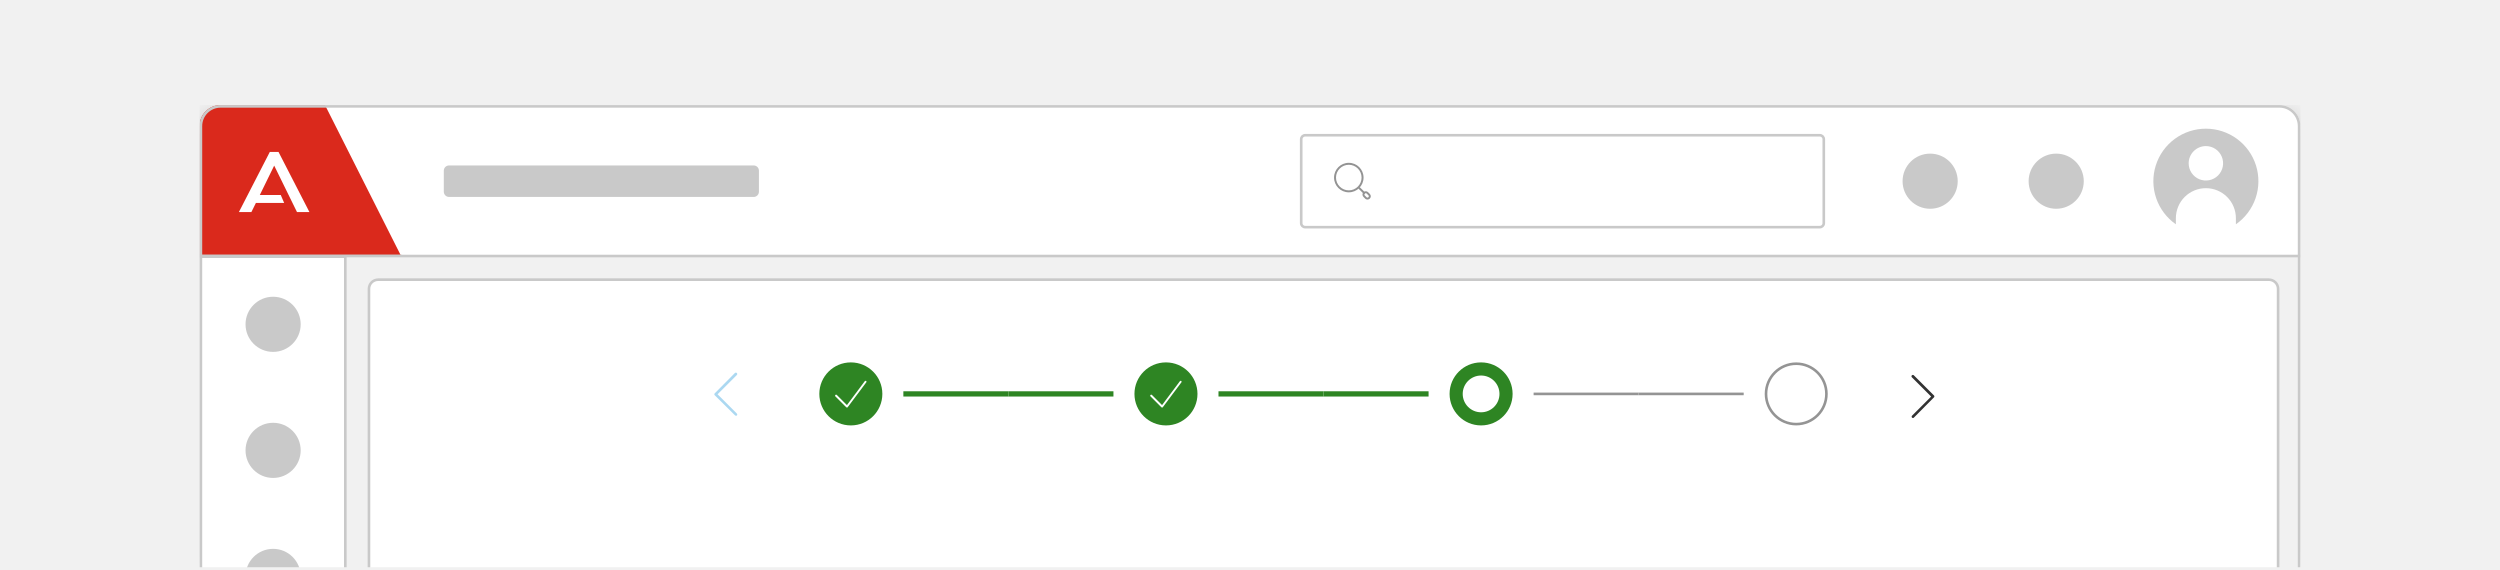
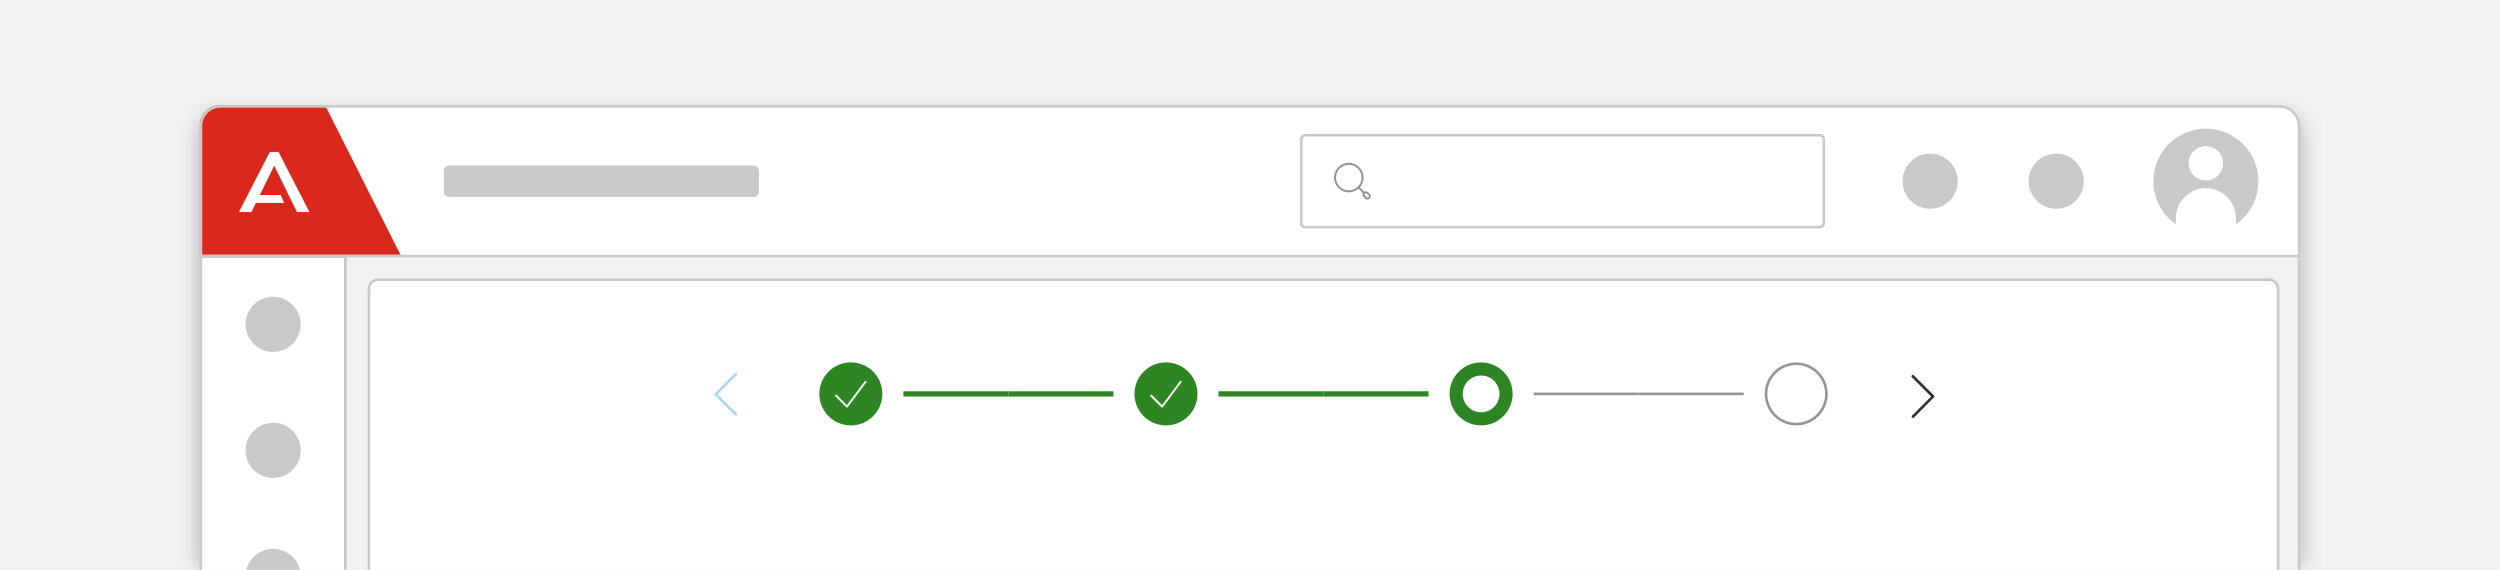
<svg xmlns="http://www.w3.org/2000/svg" width="952" height="217" viewBox="0 0 952 217" fill="none">
  <g clip-path="url(#clip0_9474_632715)">
    <rect width="952" height="217" fill="#F1F1F1" />
-     <g clip-path="url(#clip1_9474_632715)" filter="url(#filter0_d_9474_632715)">
-       <g clip-path="url(#clip2_9474_632715)">
+     <g filter="url(#filter0_d_9474_632715)">
+       <g clip-path="url(#clip1_9474_632715)">
        <g filter="url(#filter1_i_9474_632715)">
          <rect width="56" height="516" transform="translate(76 98)" fill="white" />
          <rect width="56" height="48" transform="translate(76 98)" fill="white" />
          <path d="M104 134C98.201 134 93.5 129.299 93.5 123.5C93.5 117.701 98.201 113 104 113C109.799 113 114.5 117.701 114.5 123.5C114.5 129.299 109.799 134 104 134Z" fill="#C9C9C9" />
          <rect width="56" height="48" transform="translate(76 146)" fill="white" />
          <path d="M104 182C98.201 182 93.5 177.299 93.5 171.5C93.5 165.701 98.201 161 104 161C109.799 161 114.5 165.701 114.5 171.5C114.5 177.299 109.799 182 104 182Z" fill="#C9C9C9" />
          <rect width="56" height="48" transform="translate(76 194)" fill="white" />
          <path d="M104 230C98.201 230 93.5 225.299 93.5 219.5C93.5 213.701 98.201 209 104 209C109.799 209 114.5 213.701 114.5 219.5C114.5 225.299 109.799 230 104 230Z" fill="#C9C9C9" />
        </g>
        <g filter="url(#filter2_i_9474_632715)">
          <rect width="800" height="58" transform="translate(76 40)" fill="white" />
          <path d="M76 40H123.759L153 98H76V40Z" fill="#DA291C" />
          <line x1="76" y1="97.5" x2="153" y2="97.5" stroke="#C9C9C9" />
          <path d="M98.938 74.254H106.911L108.21 77.28H97.444L95.723 80.764H90.965L102.754 57.845H106.05L117.839 80.764H113.098L104.41 63.062L98.938 74.254Z" fill="white" />
          <rect x="169" y="63" width="120" height="12" rx="2" fill="#C9C9C9" />
          <rect x="495.5" y="51.5" width="199" height="35" rx="1.5" fill="white" />
          <rect x="495.5" y="51.5" width="199" height="35" rx="1.5" stroke="#C9C9C9" />
          <path fill-rule="evenodd" clip-rule="evenodd" d="M513.62 62.749C510.93 62.749 508.749 64.93 508.749 67.62C508.749 70.31 510.93 72.491 513.62 72.491C516.31 72.491 518.491 70.31 518.491 67.62C518.491 64.93 516.31 62.749 513.62 62.749ZM508 67.62C508 64.516 510.516 62 513.62 62C516.724 62 519.24 64.516 519.24 67.62C519.24 70.724 516.724 73.24 513.62 73.24C510.516 73.24 508 70.724 508 67.62Z" fill="#939393" />
          <path fill-rule="evenodd" clip-rule="evenodd" d="M517.302 71.302C517.448 71.155 517.685 71.155 517.831 71.302L519.68 73.15C519.826 73.296 519.826 73.533 519.68 73.68C519.533 73.826 519.296 73.826 519.15 73.68L517.302 71.831C517.155 71.685 517.155 71.448 517.302 71.302Z" fill="#939393" />
          <path fill-rule="evenodd" clip-rule="evenodd" d="M520.449 73.73C520.245 73.526 519.933 73.526 519.73 73.73C519.526 73.933 519.526 74.245 519.73 74.449L520.379 75.098C520.386 75.105 520.392 75.112 520.399 75.119C520.538 75.282 520.882 75.314 521.098 75.098C521.302 74.895 521.302 74.582 521.098 74.379L520.449 73.73ZM519.2 73.2C519.696 72.704 520.483 72.704 520.979 73.2L521.628 73.849C522.124 74.345 522.124 75.132 521.628 75.628C521.148 76.108 520.302 76.143 519.84 75.619L519.2 74.979C518.704 74.483 518.704 73.696 519.2 73.2Z" fill="#939393" />
          <path d="M735 79.5C729.201 79.5 724.5 74.799 724.5 69C724.5 63.201 729.201 58.5 735 58.5C740.799 58.5 745.5 63.201 745.5 69C745.5 74.799 740.799 79.5 735 79.5Z" fill="#C9C9C9" />
          <path d="M783 79.5C777.201 79.5 772.5 74.799 772.5 69C772.5 63.201 777.201 58.5 783 58.5C788.799 58.5 793.5 63.201 793.5 69C793.5 74.799 788.799 79.5 783 79.5Z" fill="#C9C9C9" />
          <circle cx="840" cy="69" r="20" fill="white" />
-           <g clip-path="url(#clip3_9474_632715)">
+           <g clip-path="url(#clip2_9474_632715)">
            <path d="M828.571 85.413V83.085C828.571 80.053 829.776 77.147 831.919 75.003C834.062 72.86 836.969 71.656 840 71.656C843.031 71.656 845.938 72.86 848.081 75.003C850.224 77.147 851.429 80.053 851.429 83.085V85.413C854.923 82.98 857.549 79.495 858.926 75.466C860.303 71.437 860.357 67.073 859.082 63.011C857.807 58.948 855.269 55.399 851.837 52.879C848.405 50.359 844.258 49 840 49C835.742 49 831.595 50.359 828.163 52.879C824.731 55.399 822.193 58.948 820.918 63.011C819.643 67.073 819.697 71.437 821.074 75.466C822.451 79.495 825.077 82.98 828.571 85.413ZM840 55.627C841.297 55.627 842.565 56.012 843.643 56.732C844.721 57.453 845.562 58.477 846.058 59.675C846.554 60.873 846.684 62.192 846.431 63.464C846.178 64.736 845.554 65.904 844.637 66.821C843.72 67.738 842.551 68.363 841.279 68.616C840.007 68.869 838.689 68.739 837.491 68.243C836.293 67.746 835.268 66.906 834.548 65.827C833.827 64.749 833.443 63.481 833.443 62.184C833.447 60.447 834.139 58.781 835.368 57.552C836.596 56.323 838.262 55.631 840 55.627Z" fill="#C9C9C9" />
          </g>
        </g>
        <rect width="744" height="516" transform="translate(132 98)" fill="#F1F1F1" />
        <rect x="140.5" y="106.5" width="727" height="499" rx="3.5" fill="white" />
        <rect x="140.5" y="106.5" width="727" height="499" rx="3.5" stroke="#C9C9C9" />
      </g>
      <rect x="76.5" y="40.5" width="799" height="573" rx="7.5" stroke="#C9C9C9" />
      <path d="M312 150C312 143.373 317.373 138 324 138V138C330.627 138 336 143.373 336 150V150C336 156.627 330.627 162 324 162V162C317.373 162 312 156.627 312 150V150Z" fill="#2E8523" />
      <path d="M322.512 155.202C322.412 155.202 322.312 155.152 322.262 155.102L318.113 150.952C317.962 150.802 317.962 150.552 318.113 150.402C318.263 150.252 318.512 150.252 318.662 150.402L322.512 154.252L329.312 145.152C329.413 145.002 329.662 144.952 329.812 145.052C329.963 145.152 330.012 145.402 329.912 145.552L322.812 155.052C322.762 155.152 322.662 155.202 322.512 155.202Z" fill="white" />
      <path d="M344 150H384" stroke="#2E8523" stroke-width="2" />
      <path d="M384 150H424" stroke="#2E8523" stroke-width="2" />
      <path d="M432 150C432 143.373 437.373 138 444 138V138C450.627 138 456 143.373 456 150V150C456 156.627 450.627 162 444 162V162C437.373 162 432 156.627 432 150V150Z" fill="#2E8523" />
      <path d="M442.512 155.202C442.412 155.202 442.312 155.152 442.262 155.102L438.113 150.952C437.962 150.802 437.962 150.552 438.113 150.402C438.263 150.252 438.512 150.252 438.662 150.402L442.512 154.252L449.312 145.152C449.413 145.002 449.662 144.952 449.812 145.052C449.963 145.152 450.012 145.402 449.912 145.552L442.812 155.052C442.762 155.152 442.662 155.202 442.512 155.202Z" fill="white" />
      <path d="M464 150H504" stroke="#2E8523" stroke-width="2" />
      <path d="M504 150H544" stroke="#2E8523" stroke-width="2" />
      <path d="M552 150C552 143.373 557.373 138 564 138V138C570.627 138 576 143.373 576 150V150C576 156.627 570.627 162 564 162V162C557.373 162 552 156.627 552 150V150Z" fill="#2E8523" />
      <ellipse cx="564" cy="150" rx="7" ry="7" transform="rotate(90 564 150)" fill="white" />
      <path d="M584 150H624" stroke="#949494" />
      <path d="M624 150H664" stroke="#949494" />
      <path d="M684 161.5C677.649 161.5 672.5 156.351 672.5 150C672.5 143.649 677.649 138.5 684 138.5C690.351 138.5 695.5 143.649 695.5 150C695.5 156.351 690.351 161.5 684 161.5Z" fill="white" />
      <path d="M684 161.5C677.649 161.5 672.5 156.351 672.5 150C672.5 143.649 677.649 138.5 684 138.5C690.351 138.5 695.5 143.649 695.5 150C695.5 156.351 690.351 161.5 684 161.5Z" stroke="#949494" />
      <path d="M280.243 158.306C280.106 158.306 279.969 158.238 279.9 158.169L272.152 150.489C272.083 150.42 272.015 150.283 272.015 150.146C272.015 150.009 272.083 149.872 272.152 149.803L279.832 142.055C280.038 141.849 280.38 141.849 280.586 142.055C280.792 142.26 280.792 142.603 280.586 142.809L273.249 150.146L280.586 157.483C280.792 157.689 280.792 158.032 280.586 158.238C280.449 158.306 280.38 158.306 280.243 158.306Z" fill="#ABD8F1" />
      <path d="M728.451 159.177C728.314 159.177 728.177 159.109 728.109 159.04C727.903 158.834 727.903 158.491 728.109 158.286L735.377 151.017L728.04 143.68C727.834 143.474 727.834 143.131 728.04 142.926C728.246 142.72 728.589 142.72 728.794 142.926L736.474 150.606C736.543 150.674 736.611 150.811 736.611 150.949C736.611 151.086 736.543 151.223 736.474 151.291L728.794 159.04C728.657 159.177 728.52 159.177 728.451 159.177Z" fill="#323232" />
    </g>
  </g>
  <defs>
-     <filter id="filter0_d_9474_632715" x="68" y="36" width="816" height="192" filterUnits="userSpaceOnUse" color-interpolation-filters="sRGB">
+     <filter id="filter0_d_9474_632715" x="68" y="36" width="816" height="590" filterUnits="userSpaceOnUse" color-interpolation-filters="sRGB">
      <feFlood flood-opacity="0" result="BackgroundImageFix" />
      <feColorMatrix in="SourceAlpha" type="matrix" values="0 0 0 0 0 0 0 0 0 0 0 0 0 0 0 0 0 0 127 0" result="hardAlpha" />
      <feOffset dy="4" />
      <feGaussianBlur stdDeviation="4" />
      <feColorMatrix type="matrix" values="0 0 0 0 0 0 0 0 0 0 0 0 0 0 0 0 0 0 0.25 0" />
      <feBlend mode="normal" in2="BackgroundImageFix" result="effect1_dropShadow_9474_632715" />
      <feBlend mode="normal" in="SourceGraphic" in2="effect1_dropShadow_9474_632715" result="shape" />
    </filter>
    <filter id="filter1_i_9474_632715" x="76" y="98" width="56" height="516" filterUnits="userSpaceOnUse" color-interpolation-filters="sRGB">
      <feFlood flood-opacity="0" result="BackgroundImageFix" />
      <feBlend mode="normal" in="SourceGraphic" in2="BackgroundImageFix" result="shape" />
      <feColorMatrix in="SourceAlpha" type="matrix" values="0 0 0 0 0 0 0 0 0 0 0 0 0 0 0 0 0 0 127 0" result="hardAlpha" />
      <feOffset dx="-1" />
      <feComposite in2="hardAlpha" operator="arithmetic" k2="-1" k3="1" />
      <feColorMatrix type="matrix" values="0 0 0 0 0.788 0 0 0 0 0.788 0 0 0 0 0.788 0 0 0 1 0" />
      <feBlend mode="normal" in2="shape" result="effect1_innerShadow_9474_632715" />
    </filter>
    <filter id="filter2_i_9474_632715" x="76" y="40" width="800" height="58" filterUnits="userSpaceOnUse" color-interpolation-filters="sRGB">
      <feFlood flood-opacity="0" result="BackgroundImageFix" />
      <feBlend mode="normal" in="SourceGraphic" in2="BackgroundImageFix" result="shape" />
      <feColorMatrix in="SourceAlpha" type="matrix" values="0 0 0 0 0 0 0 0 0 0 0 0 0 0 0 0 0 0 127 0" result="hardAlpha" />
      <feOffset dy="-1" />
      <feComposite in2="hardAlpha" operator="arithmetic" k2="-1" k3="1" />
      <feColorMatrix type="matrix" values="0 0 0 0 0.788 0 0 0 0 0.788 0 0 0 0 0.788 0 0 0 1 0" />
      <feBlend mode="normal" in2="shape" result="effect1_innerShadow_9474_632715" />
    </filter>
    <clipPath id="clip0_9474_632715">
      <rect width="952" height="217" fill="white" />
    </clipPath>
    <clipPath id="clip1_9474_632715">
-       <rect width="800" height="176" fill="white" transform="translate(76 40)" />
+       <rect x="76" y="40" width="800" height="574" rx="8" fill="white" />
    </clipPath>
    <clipPath id="clip2_9474_632715">
-       <rect x="76" y="40" width="800" height="574" rx="8" fill="white" />
-     </clipPath>
-     <clipPath id="clip3_9474_632715">
      <rect width="40" height="36.667" fill="white" transform="translate(820 49)" />
    </clipPath>
  </defs>
</svg>
